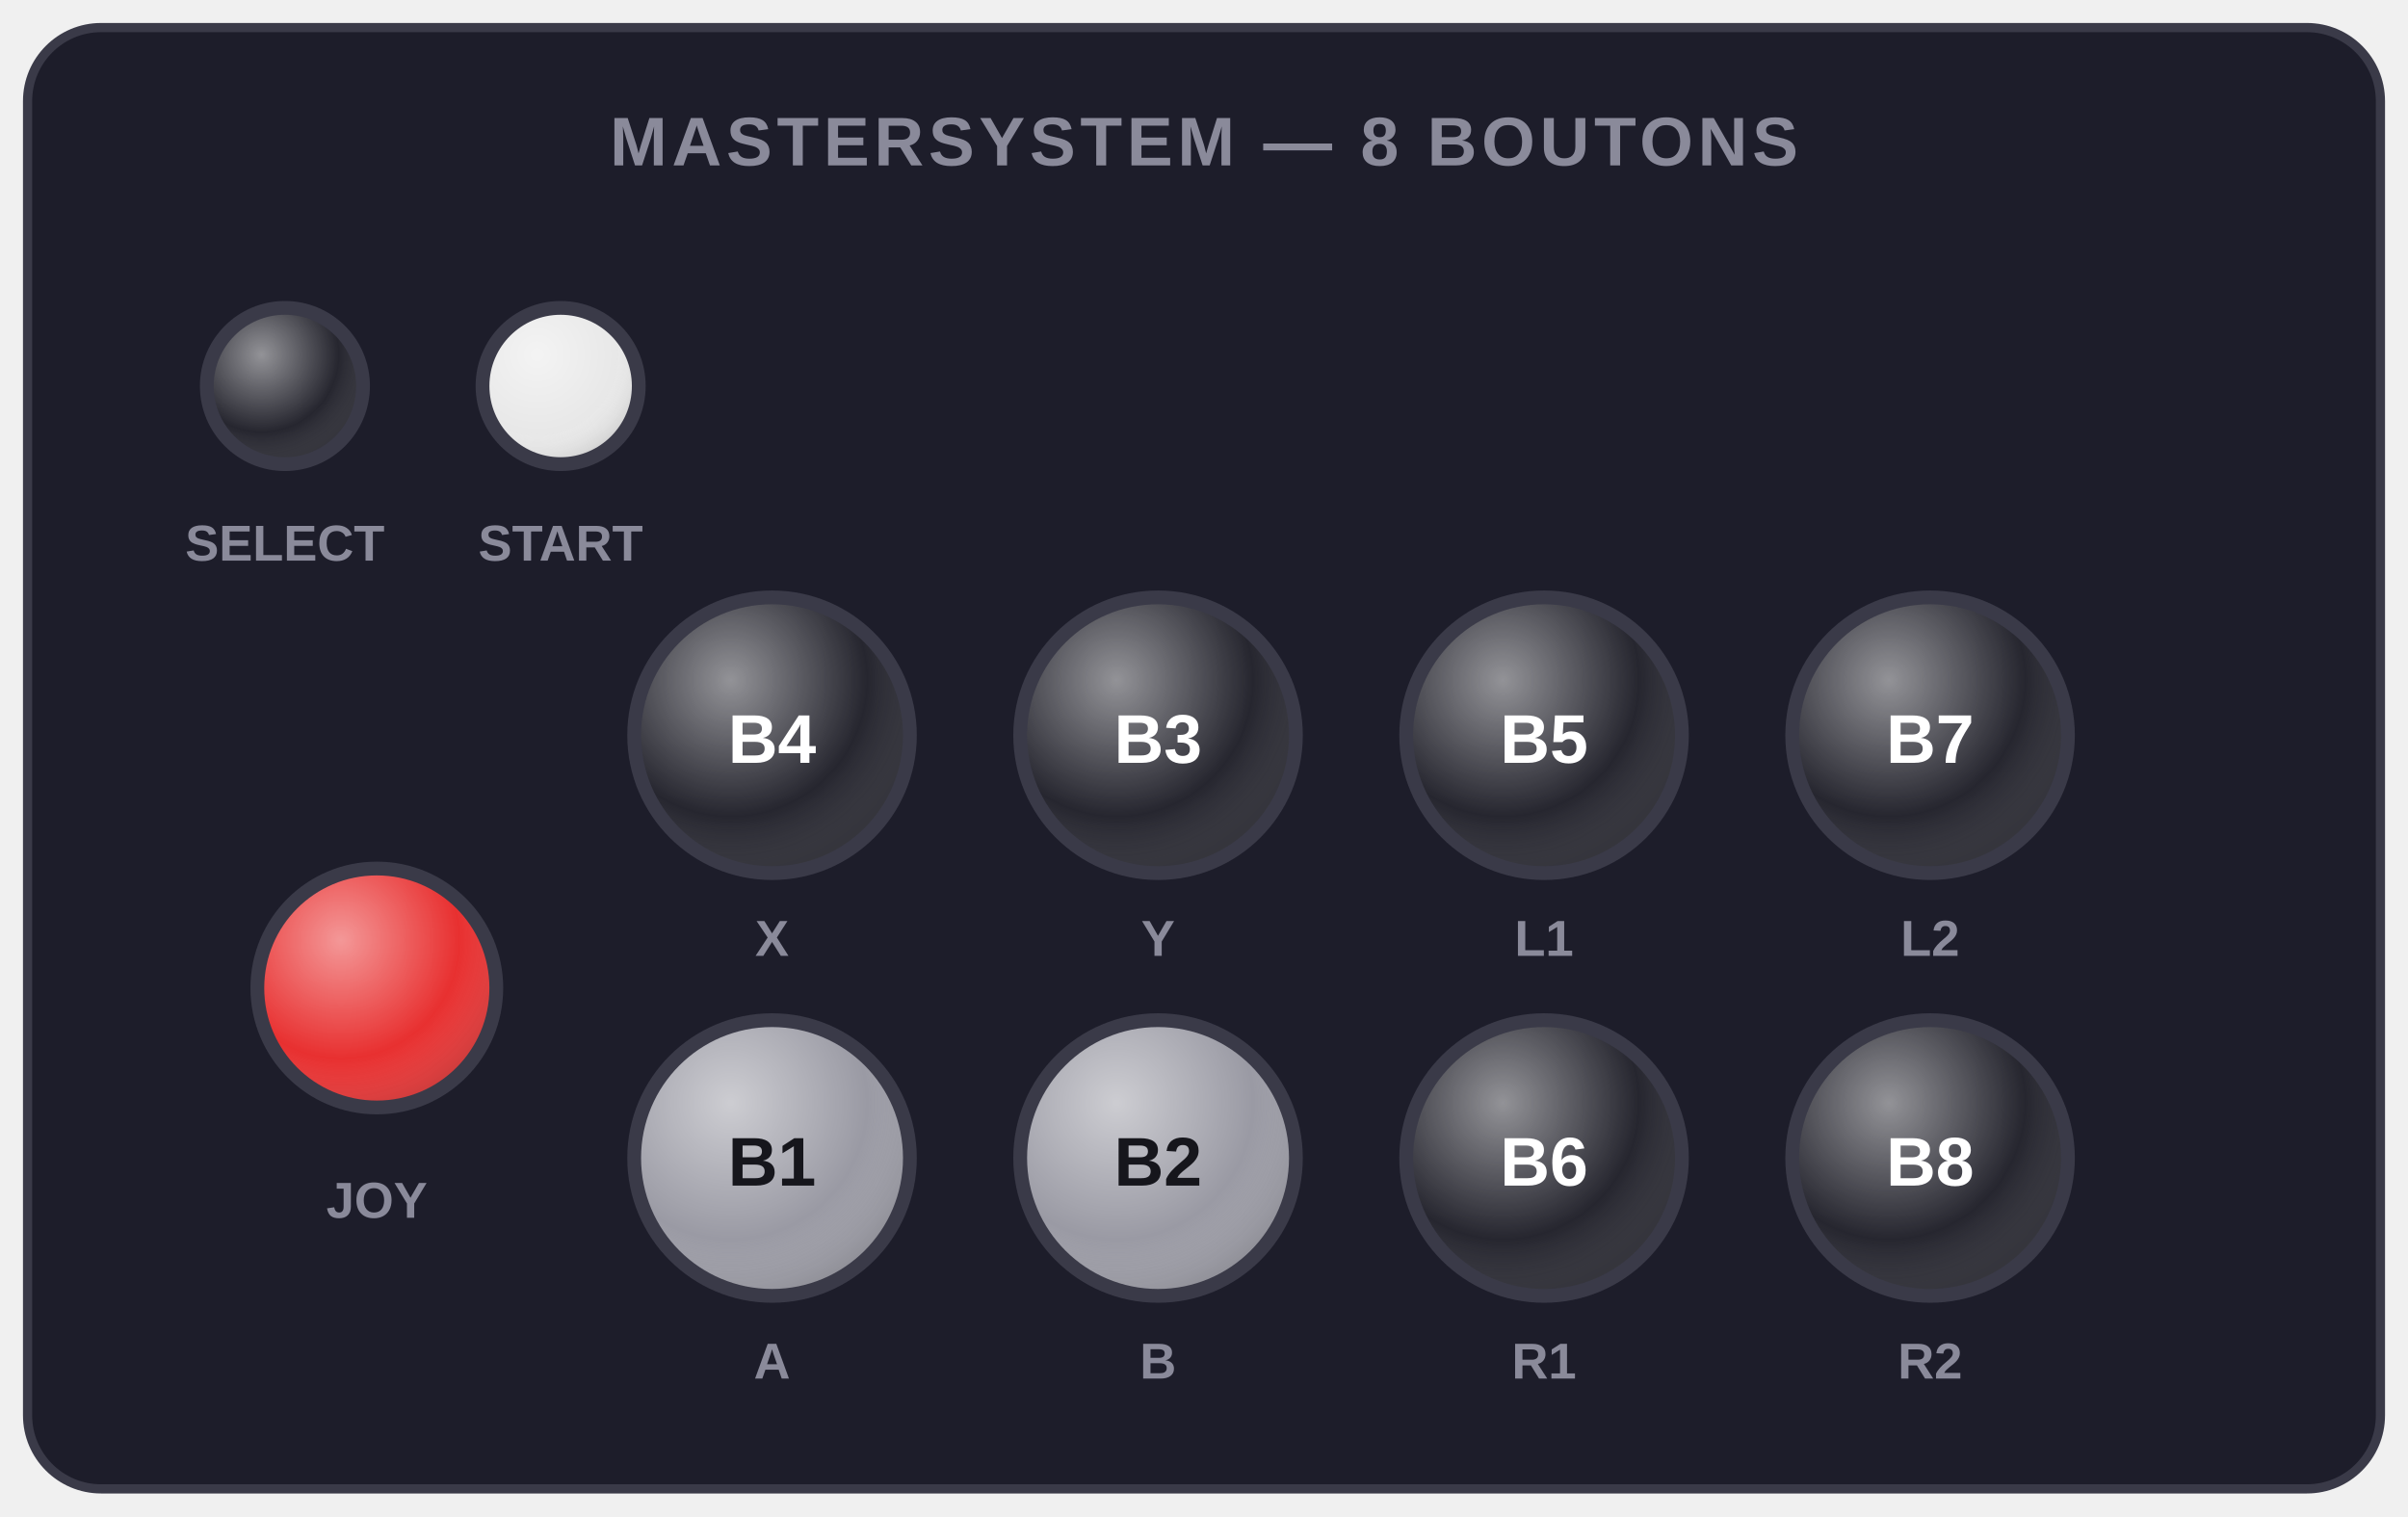
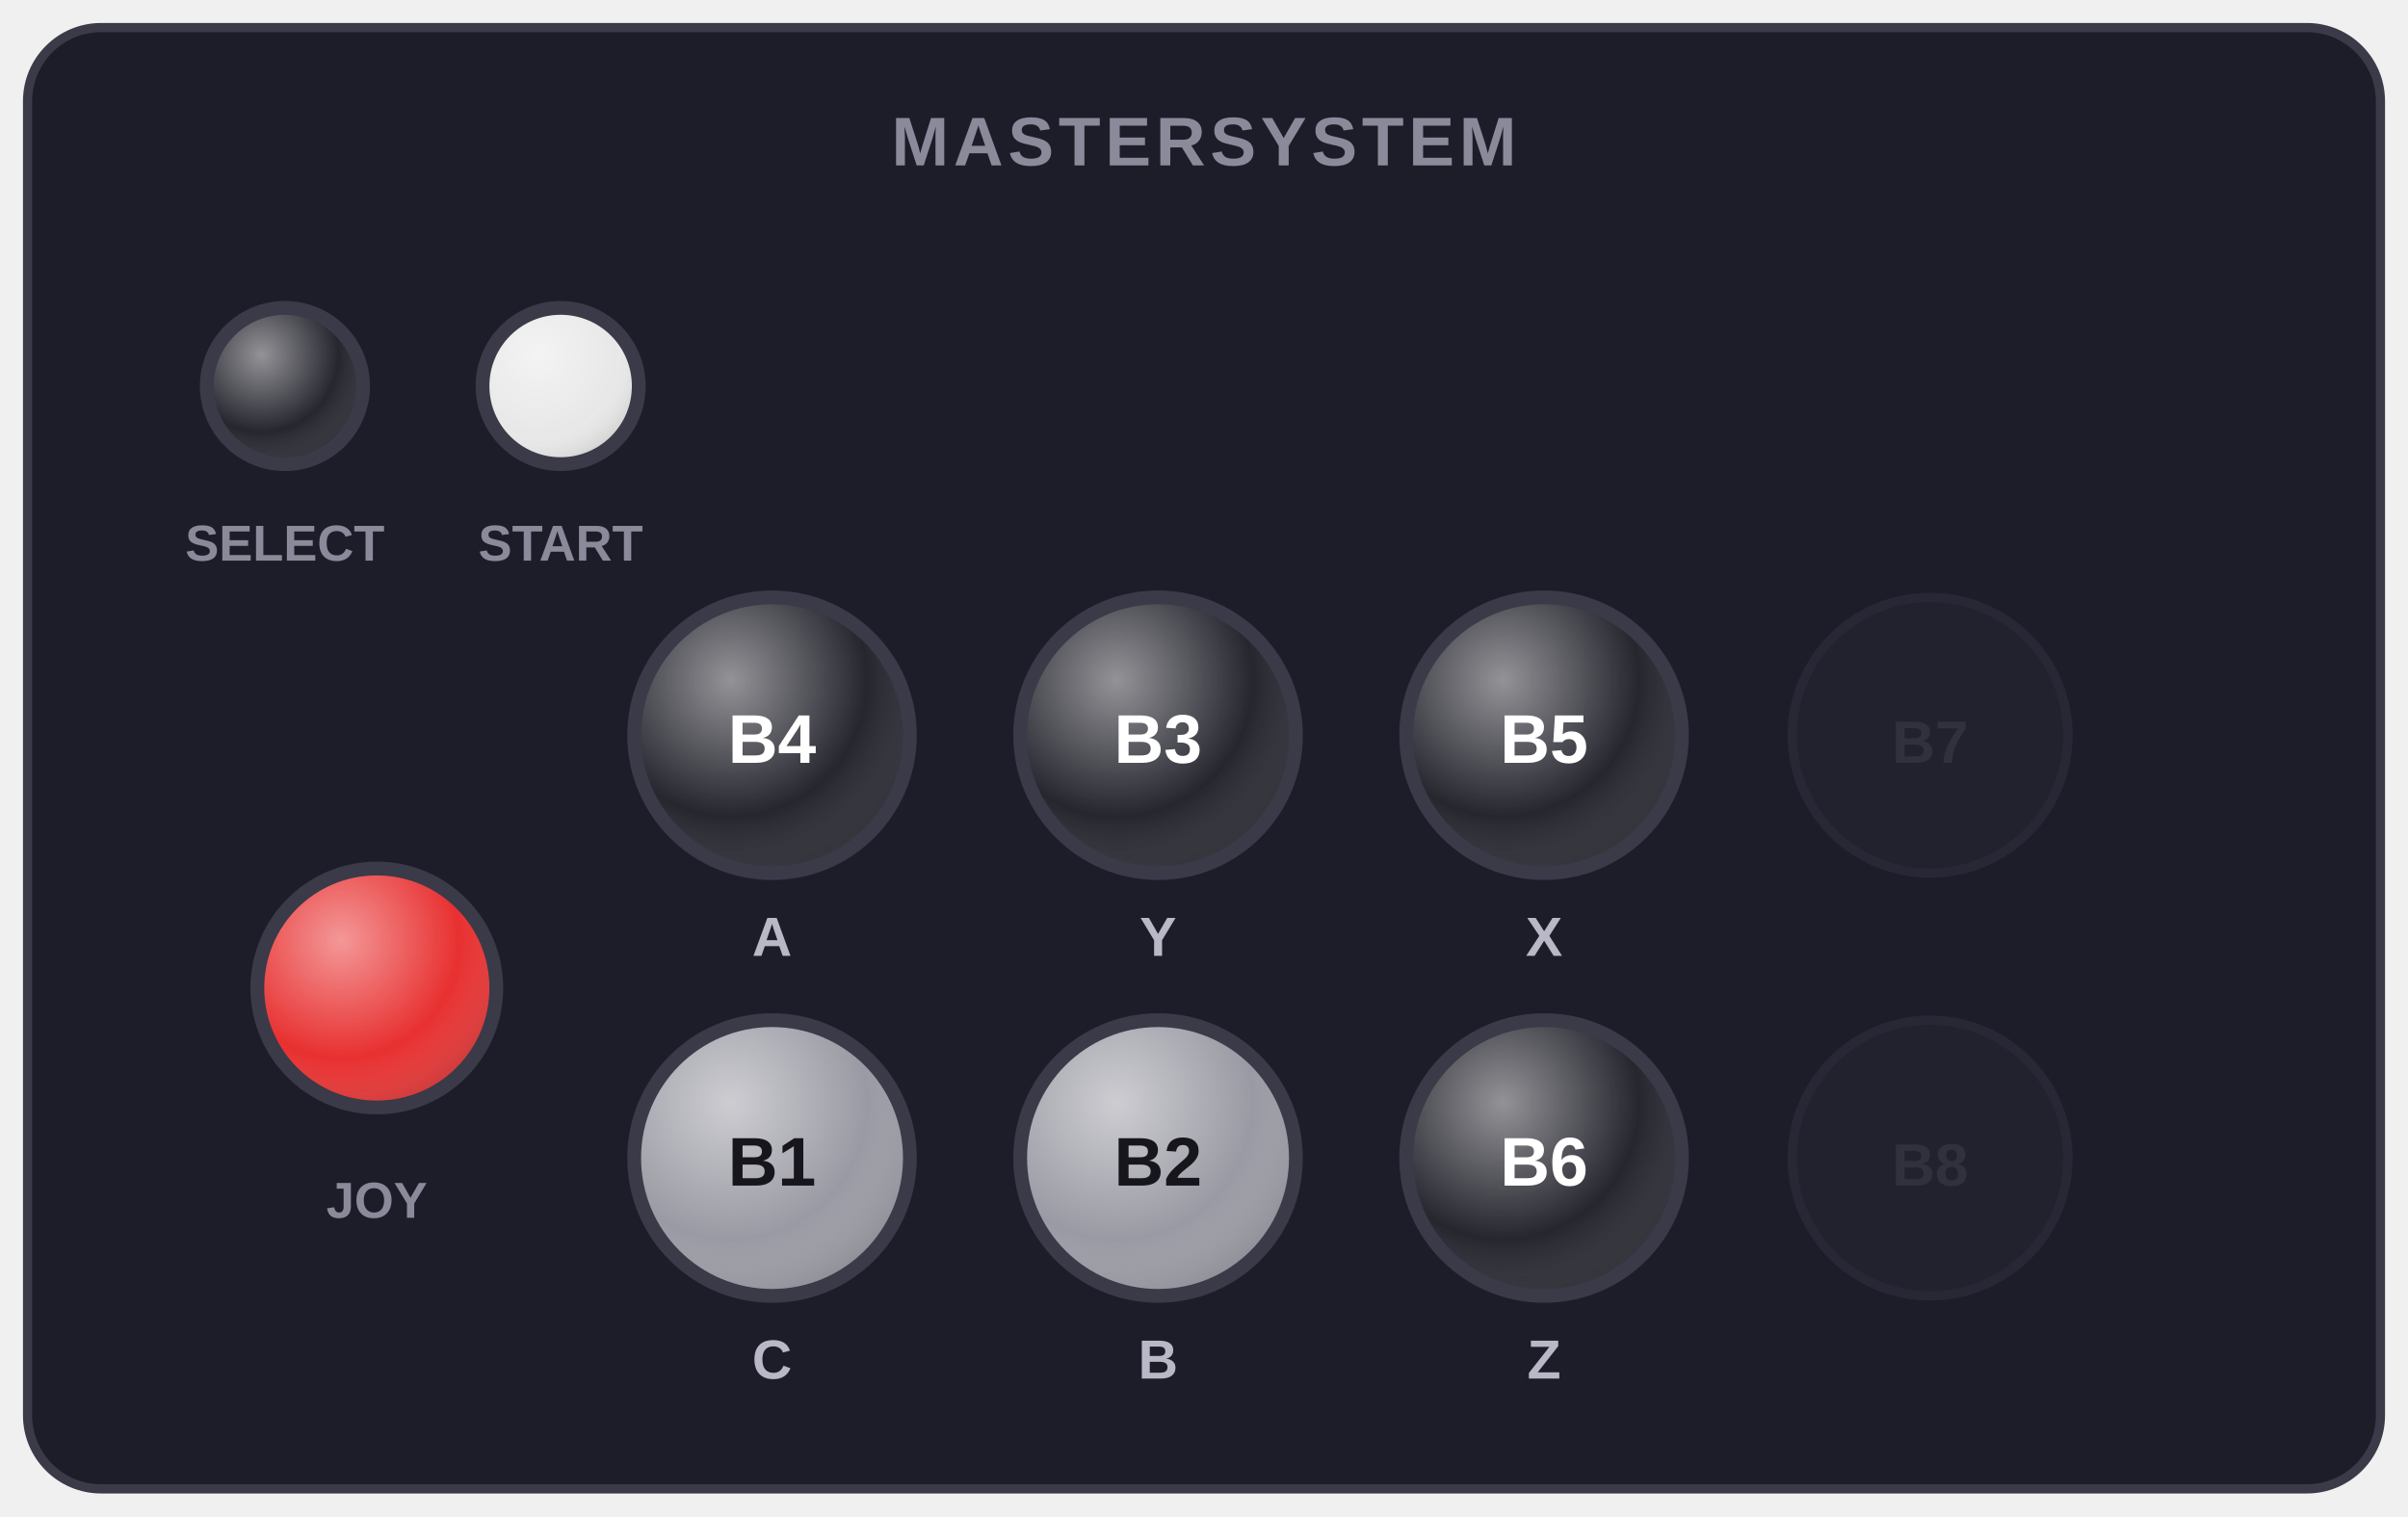
<svg xmlns="http://www.w3.org/2000/svg" viewBox="0 0 524 330" font-family="Segoe UI, Arial, sans-serif">
  <defs>
    <radialGradient id="dome" cx="0.35" cy="0.3" r="0.9">
      <stop offset="0" stop-color="#ffffff" stop-opacity="0.5" />
      <stop offset="0.55" stop-color="#ffffff" stop-opacity="0" />
      <stop offset="1" stop-color="#000000" stop-opacity="0.35" />
    </radialGradient>
  </defs>
  <rect x="6" y="6" width="512" height="318" rx="16" fill="#1d1d2a" stroke="#3a3a48" stroke-width="2" />
-   <text x="262" y="36" text-anchor="middle" fill="#8a8a9a" font-size="15" font-weight="bold" letter-spacing="1">MASTERSYSTEM — 8 BOUTONS</text>
+   <text x="262" y="36" text-anchor="middle" fill="#8a8a9a" font-size="15" font-weight="bold" letter-spacing="1">MASTERSYSTEM</text>
  <circle cx="62" cy="84" r="17" fill="#26262f" />
  <circle cx="62" cy="84" r="17" fill="url(#dome)" />
  <circle cx="62" cy="84" r="17" fill="none" stroke="#3a3a48" stroke-width="3" />
  <text x="62" y="122" text-anchor="middle" fill="#8a8a9a" font-size="11" font-weight="bold">SELECT</text>
  <circle cx="122" cy="84" r="17" fill="#e8e8e8" />
  <circle cx="122" cy="84" r="17" fill="url(#dome)" />
  <circle cx="122" cy="84" r="17" fill="none" stroke="#3a3a48" stroke-width="3" />
  <text x="122" y="122" text-anchor="middle" fill="#8a8a9a" font-size="11" font-weight="bold">START</text>
  <circle cx="82" cy="215" r="26" fill="#e83030" />
  <circle cx="82" cy="215" r="26" fill="url(#dome)" />
  <circle cx="82" cy="215" r="26" fill="none" stroke="#3a3a48" stroke-width="3" />
  <text x="82" y="265" text-anchor="middle" fill="#8a8a9a" font-size="11" font-weight="bold">JOY</text>
  <circle cx="168" cy="160" r="30" fill="#26262f" />
  <circle cx="168" cy="160" r="30" fill="url(#dome)" />
  <circle cx="168" cy="160" r="30" fill="none" stroke="#3a3a48" stroke-width="3" />
  <text x="168" y="166" text-anchor="middle" fill="#ffffff" font-size="15" font-weight="bold">B4</text>
-   <text x="168" y="208" text-anchor="middle" fill="#8a8a9a" font-size="11" font-weight="bold">X</text>
+   <text x="168" y="208" text-anchor="middle" fill="#b8b8c6" font-size="12" font-weight="bold">A</text>
  <circle cx="252" cy="160" r="30" fill="#26262f" />
  <circle cx="252" cy="160" r="30" fill="url(#dome)" />
  <circle cx="252" cy="160" r="30" fill="none" stroke="#3a3a48" stroke-width="3" />
  <text x="252" y="166" text-anchor="middle" fill="#ffffff" font-size="15" font-weight="bold">B3</text>
-   <text x="252" y="208" text-anchor="middle" fill="#8a8a9a" font-size="11" font-weight="bold">Y</text>
+   <text x="252" y="208" text-anchor="middle" fill="#b8b8c6" font-size="12" font-weight="bold">Y</text>
  <circle cx="336" cy="160" r="30" fill="#26262f" />
  <circle cx="336" cy="160" r="30" fill="url(#dome)" />
  <circle cx="336" cy="160" r="30" fill="none" stroke="#3a3a48" stroke-width="3" />
  <text x="336" y="166" text-anchor="middle" fill="#ffffff" font-size="15" font-weight="bold">B5</text>
-   <text x="336" y="208" text-anchor="middle" fill="#8a8a9a" font-size="11" font-weight="bold">L1</text>
-   <circle cx="420" cy="160" r="30" fill="#26262f" />
-   <circle cx="420" cy="160" r="30" fill="url(#dome)" />
-   <circle cx="420" cy="160" r="30" fill="none" stroke="#3a3a48" stroke-width="3" />
-   <text x="420" y="166" text-anchor="middle" fill="#ffffff" font-size="15" font-weight="bold">B7</text>
-   <text x="420" y="208" text-anchor="middle" fill="#8a8a9a" font-size="11" font-weight="bold">L2</text>
+   <text x="336" y="208" text-anchor="middle" fill="#b8b8c6" font-size="12" font-weight="bold">X</text>
+   <g opacity="0.18">
+     <circle cx="420" cy="160" r="30" fill="#3a3a48" />
+     <circle cx="420" cy="160" r="30" fill="none" stroke="#55556a" stroke-width="2" />
+     <text x="420" y="166" text-anchor="middle" fill="#8a8a9a" font-size="13" font-weight="bold">B7</text>
+   </g>
  <circle cx="168" cy="252" r="30" fill="#9a9aa4" />
  <circle cx="168" cy="252" r="30" fill="url(#dome)" />
  <circle cx="168" cy="252" r="30" fill="none" stroke="#3a3a48" stroke-width="3" />
  <text x="168" y="258" text-anchor="middle" fill="#16161c" font-size="15" font-weight="bold">B1</text>
-   <text x="168" y="300" text-anchor="middle" fill="#8a8a9a" font-size="11" font-weight="bold">A</text>
+   <text x="168" y="300" text-anchor="middle" fill="#b8b8c6" font-size="12" font-weight="bold">C</text>
  <circle cx="252" cy="252" r="30" fill="#9a9aa4" />
  <circle cx="252" cy="252" r="30" fill="url(#dome)" />
  <circle cx="252" cy="252" r="30" fill="none" stroke="#3a3a48" stroke-width="3" />
  <text x="252" y="258" text-anchor="middle" fill="#16161c" font-size="15" font-weight="bold">B2</text>
-   <text x="252" y="300" text-anchor="middle" fill="#8a8a9a" font-size="11" font-weight="bold">B</text>
+   <text x="252" y="300" text-anchor="middle" fill="#b8b8c6" font-size="12" font-weight="bold">B</text>
  <circle cx="336" cy="252" r="30" fill="#26262f" />
  <circle cx="336" cy="252" r="30" fill="url(#dome)" />
  <circle cx="336" cy="252" r="30" fill="none" stroke="#3a3a48" stroke-width="3" />
  <text x="336" y="258" text-anchor="middle" fill="#ffffff" font-size="15" font-weight="bold">B6</text>
-   <text x="336" y="300" text-anchor="middle" fill="#8a8a9a" font-size="11" font-weight="bold">R1</text>
-   <circle cx="420" cy="252" r="30" fill="#26262f" />
-   <circle cx="420" cy="252" r="30" fill="url(#dome)" />
-   <circle cx="420" cy="252" r="30" fill="none" stroke="#3a3a48" stroke-width="3" />
-   <text x="420" y="258" text-anchor="middle" fill="#ffffff" font-size="15" font-weight="bold">B8</text>
-   <text x="420" y="300" text-anchor="middle" fill="#8a8a9a" font-size="11" font-weight="bold">R2</text>
+   <text x="336" y="300" text-anchor="middle" fill="#b8b8c6" font-size="12" font-weight="bold">Z</text>
+   <g opacity="0.18">
+     <circle cx="420" cy="252" r="30" fill="#3a3a48" />
+     <circle cx="420" cy="252" r="30" fill="none" stroke="#55556a" stroke-width="2" />
+     <text x="420" y="258" text-anchor="middle" fill="#8a8a9a" font-size="13" font-weight="bold">B8</text>
+   </g>
</svg>
